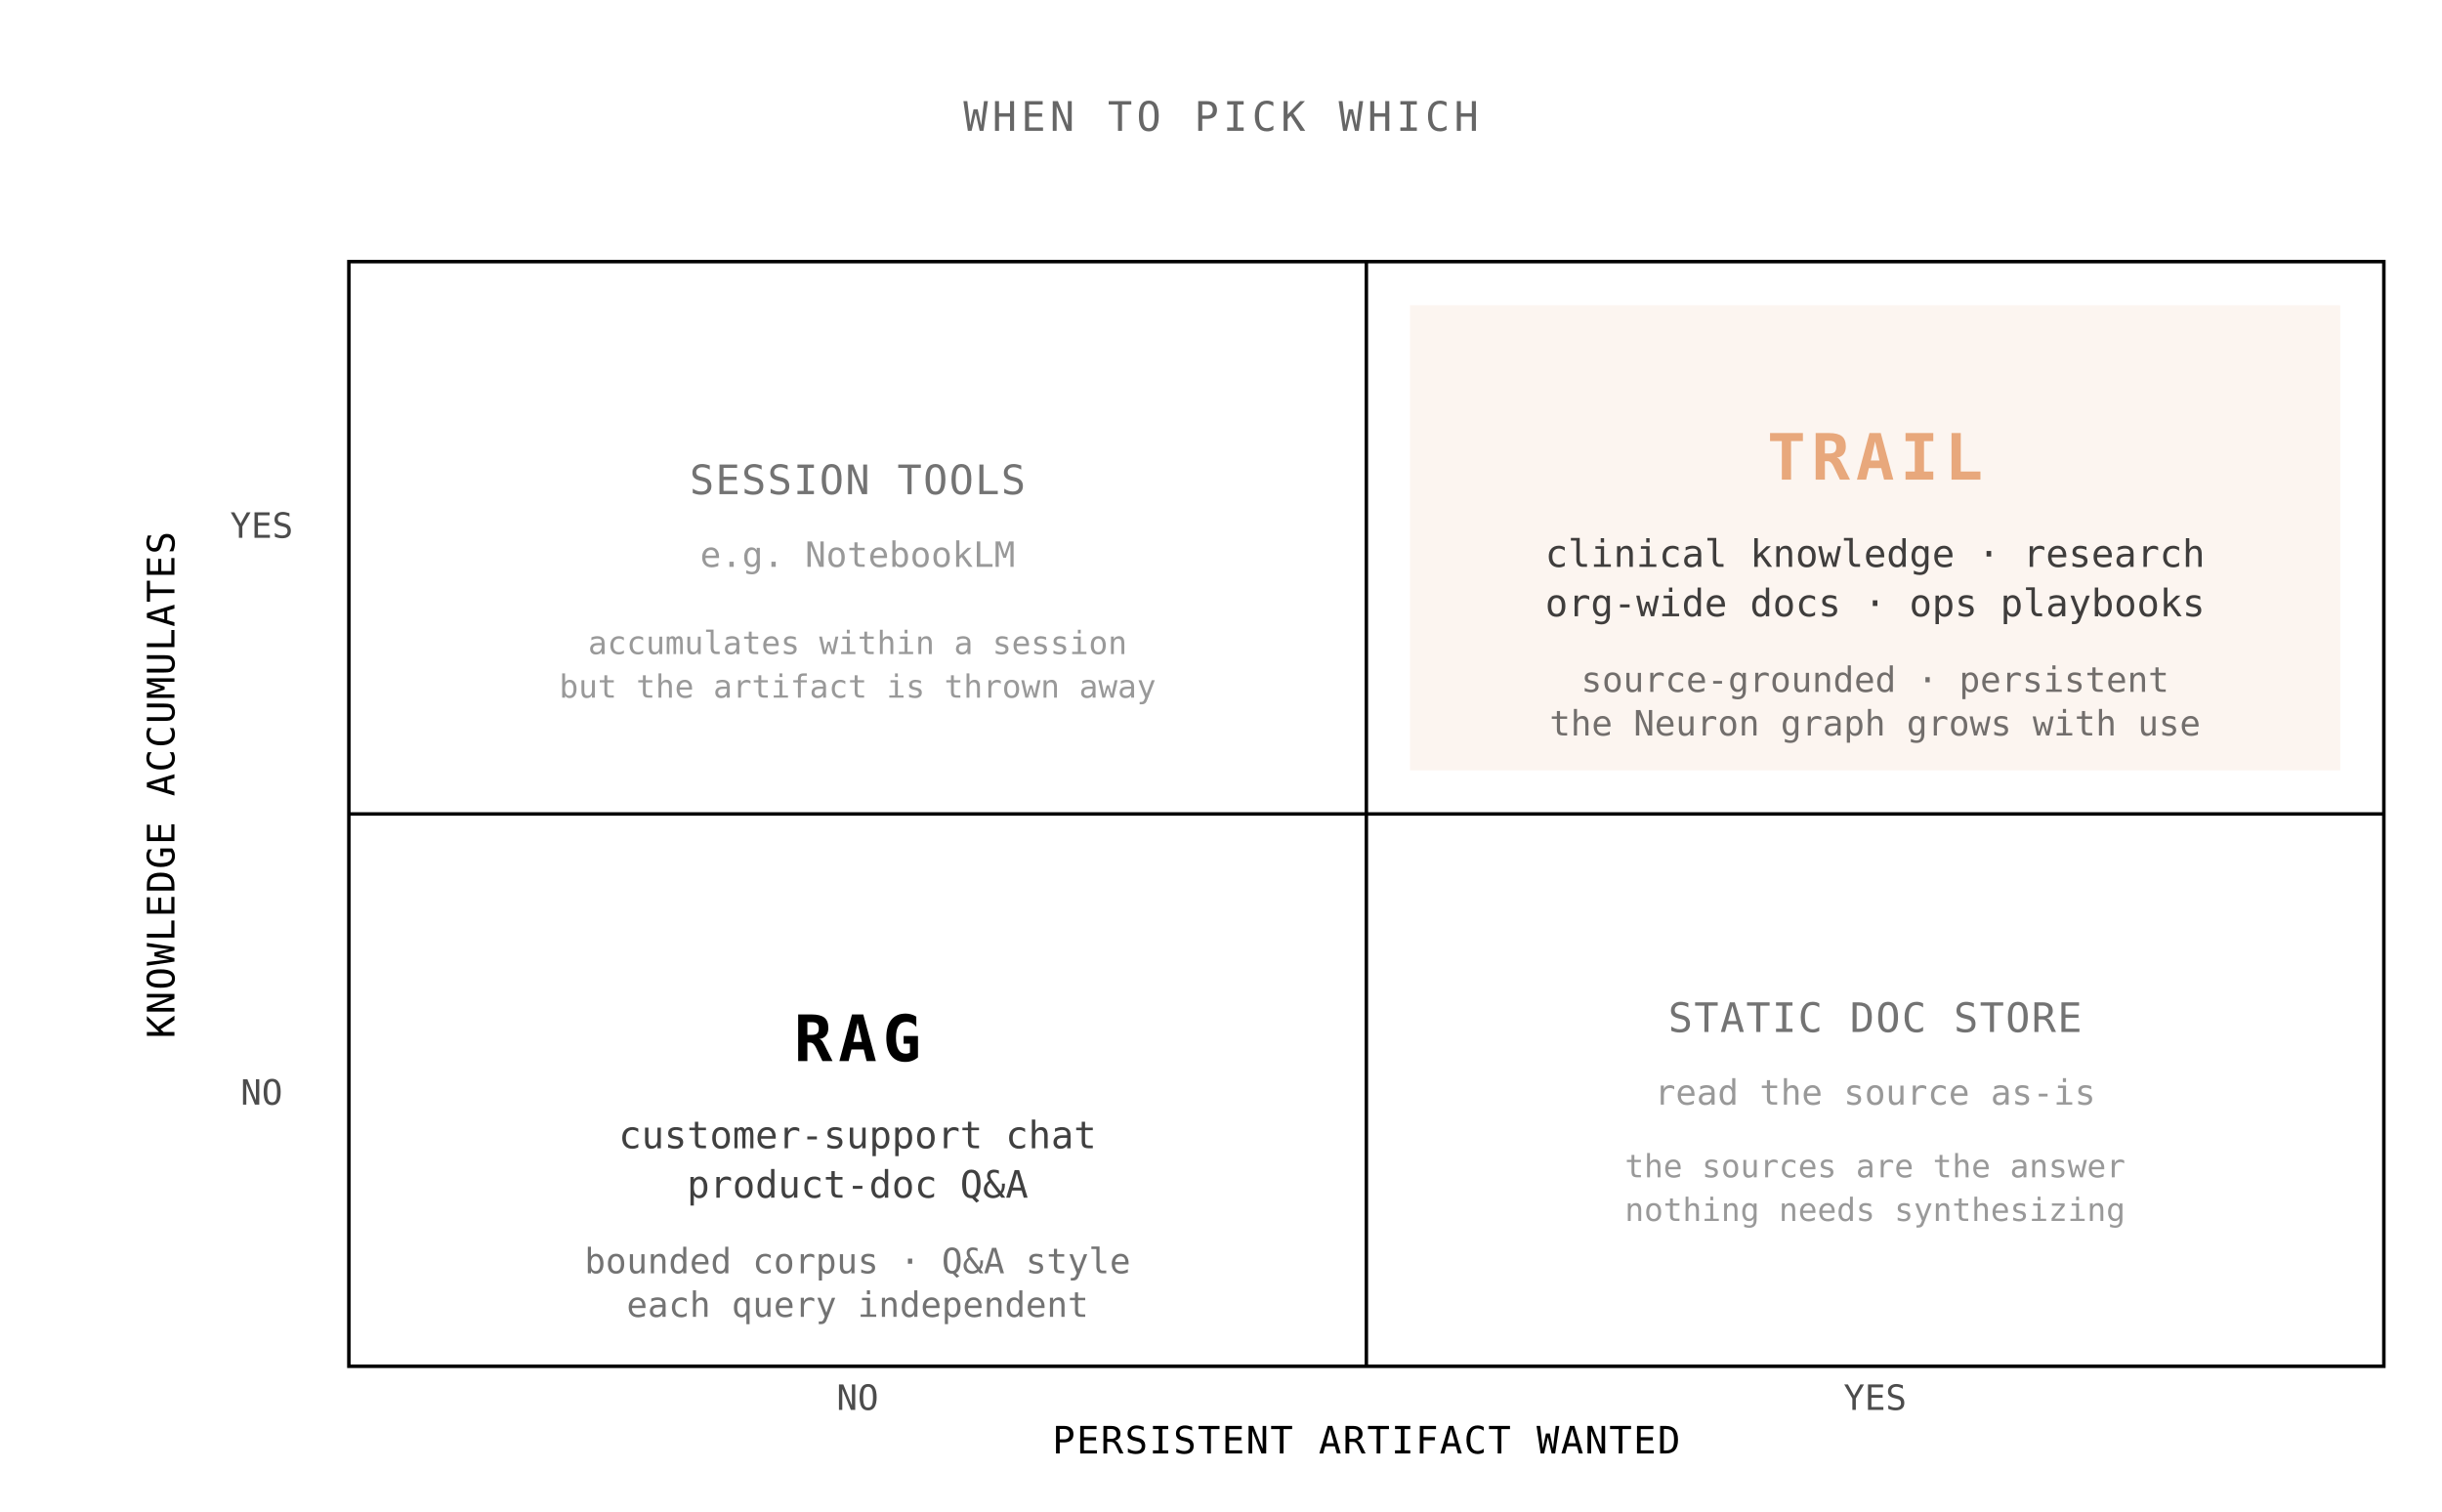
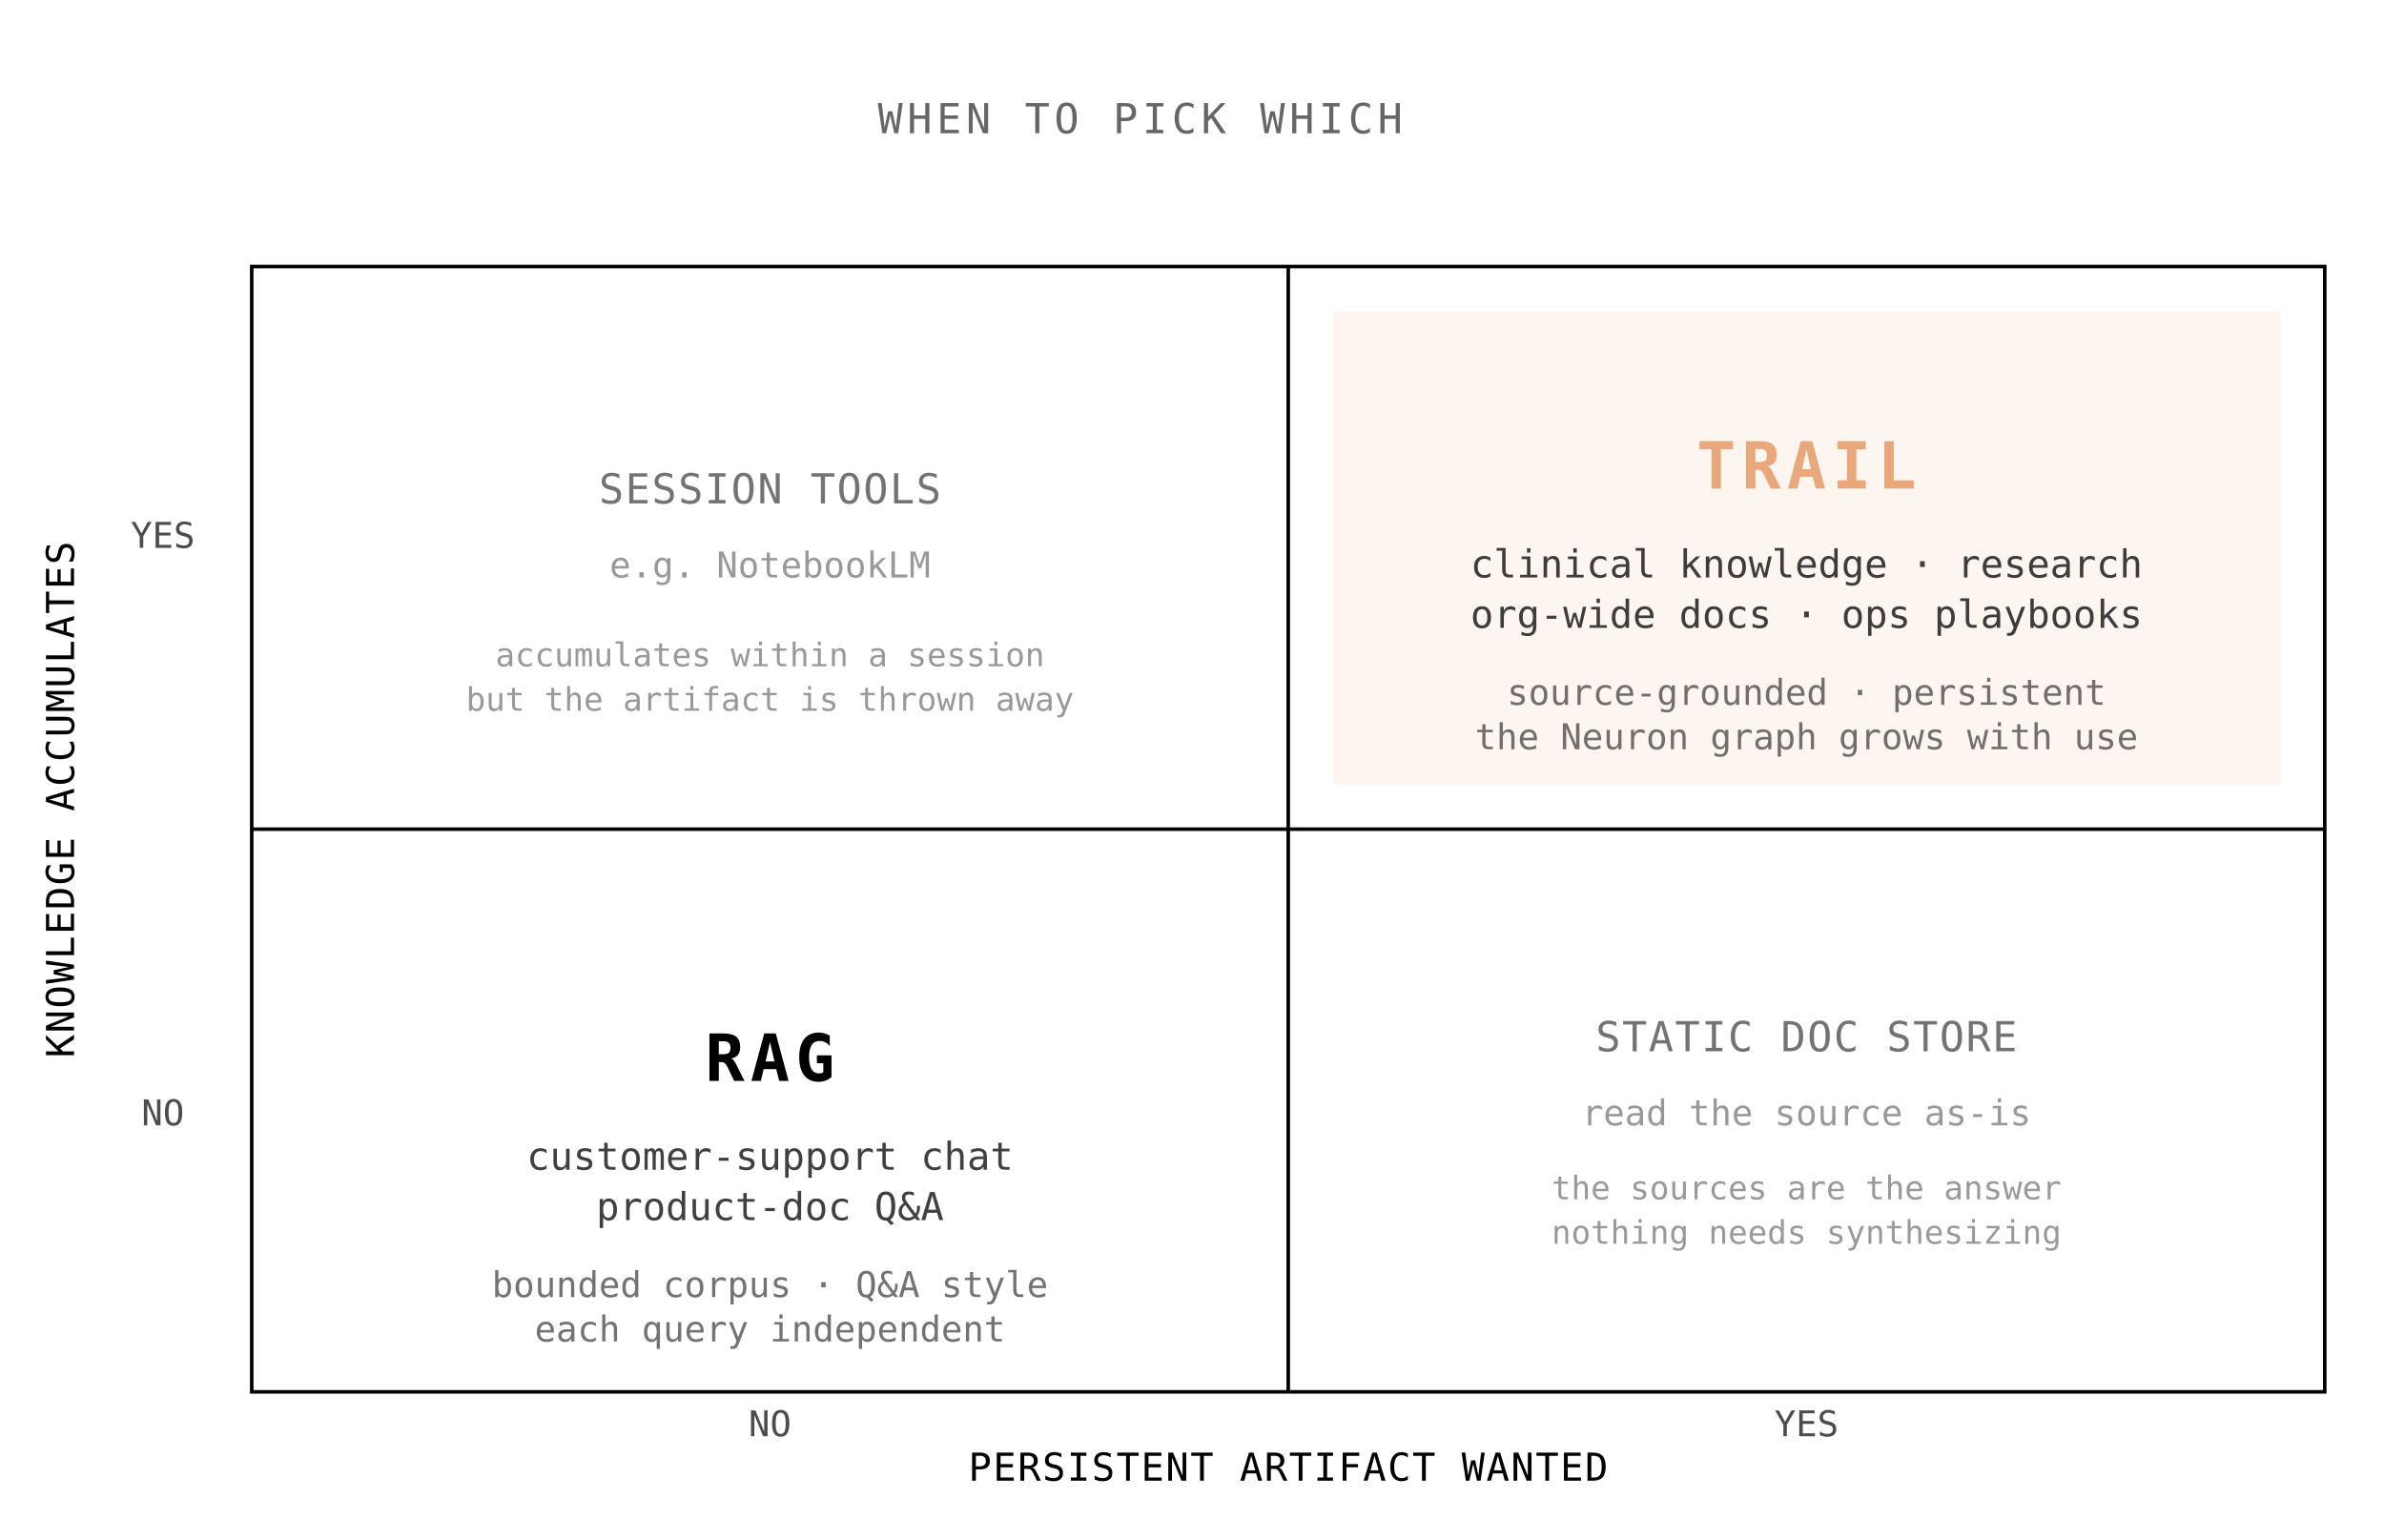
- <svg xmlns="http://www.w3.org/2000/svg" viewBox="0 0 840 520" role="img" aria-label="A 2x2 matrix for choosing between RAG and Trail based on whether the knowledge should accumulate and whether a persistent artifact is wanted">
+ <svg xmlns="http://www.w3.org/2000/svg" viewBox="35 0 805 520" role="img" aria-label="A 2x2 matrix for choosing between RAG and Trail based on whether the knowledge should accumulate and whether a persistent artifact is wanted">
  <text x="420" y="45" font-family="monospace" font-size="14" fill="currentColor" text-anchor="middle" opacity="0.6" letter-spacing="1.5">WHEN TO PICK WHICH</text>
  <text x="60" y="270" font-family="monospace" font-size="13" fill="currentColor" text-anchor="middle" letter-spacing="0.5" transform="rotate(-90 60 270)">KNOWLEDGE ACCUMULATES</text>
  <text x="470" y="500" font-family="monospace" font-size="13" fill="currentColor" text-anchor="middle" letter-spacing="0.5">PERSISTENT ARTIFACT WANTED</text>
  <g fill="none" stroke="currentColor" stroke-width="1.2">
    <rect x="120" y="90" width="700" height="380" />
    <line x1="120" y1="280" x2="820" y2="280" />
    <line x1="470" y1="90" x2="470" y2="470" />
  </g>
  <g font-family="monospace" font-size="12" fill="currentColor" opacity="0.7" text-anchor="middle">
    <text x="90" y="185">YES</text>
    <text x="90" y="380">NO</text>
    <text x="295" y="485">NO</text>
    <text x="645" y="485">YES</text>
  </g>
  <rect x="485" y="105" width="320" height="160" fill="#e8a87c" opacity="0.12" />
  <g font-family="monospace" text-anchor="middle">
    <text x="645" y="165" font-size="22" fill="#e8a87c" font-weight="bold" letter-spacing="2">TRAIL</text>
    <text x="645" y="195" font-size="13" fill="currentColor" opacity="0.75">clinical knowledge · research</text>
    <text x="645" y="212" font-size="13" fill="currentColor" opacity="0.75">org-wide docs · ops playbooks</text>
    <text x="645" y="238" font-size="12" fill="currentColor" opacity="0.55">source-grounded · persistent</text>
    <text x="645" y="253" font-size="12" fill="currentColor" opacity="0.55">the Neuron graph grows with use</text>
  </g>
  <g font-family="monospace" text-anchor="middle">
    <text x="295" y="170" font-size="14" fill="currentColor" opacity="0.55" letter-spacing="0.5">SESSION TOOLS</text>
    <text x="295" y="195" font-size="12" fill="currentColor" opacity="0.4">e.g. NotebookLM</text>
    <text x="295" y="225" font-size="11" fill="currentColor" opacity="0.4">accumulates within a session</text>
    <text x="295" y="240" font-size="11" fill="currentColor" opacity="0.4">but the artifact is thrown away</text>
  </g>
  <g font-family="monospace" text-anchor="middle">
    <text x="645" y="355" font-size="14" fill="currentColor" opacity="0.55" letter-spacing="0.5">STATIC DOC STORE</text>
    <text x="645" y="380" font-size="12" fill="currentColor" opacity="0.4">read the source as-is</text>
    <text x="645" y="405" font-size="11" fill="currentColor" opacity="0.4">the sources are the answer</text>
    <text x="645" y="420" font-size="11" fill="currentColor" opacity="0.4">nothing needs synthesizing</text>
  </g>
  <g font-family="monospace" text-anchor="middle">
    <text x="295" y="365" font-size="22" fill="currentColor" font-weight="bold" letter-spacing="2">RAG</text>
    <text x="295" y="395" font-size="13" fill="currentColor" opacity="0.75">customer-support chat</text>
    <text x="295" y="412" font-size="13" fill="currentColor" opacity="0.75">product-doc Q&amp;A</text>
    <text x="295" y="438" font-size="12" fill="currentColor" opacity="0.55">bounded corpus · Q&amp;A style</text>
    <text x="295" y="453" font-size="12" fill="currentColor" opacity="0.55">each query independent</text>
  </g>
</svg>
